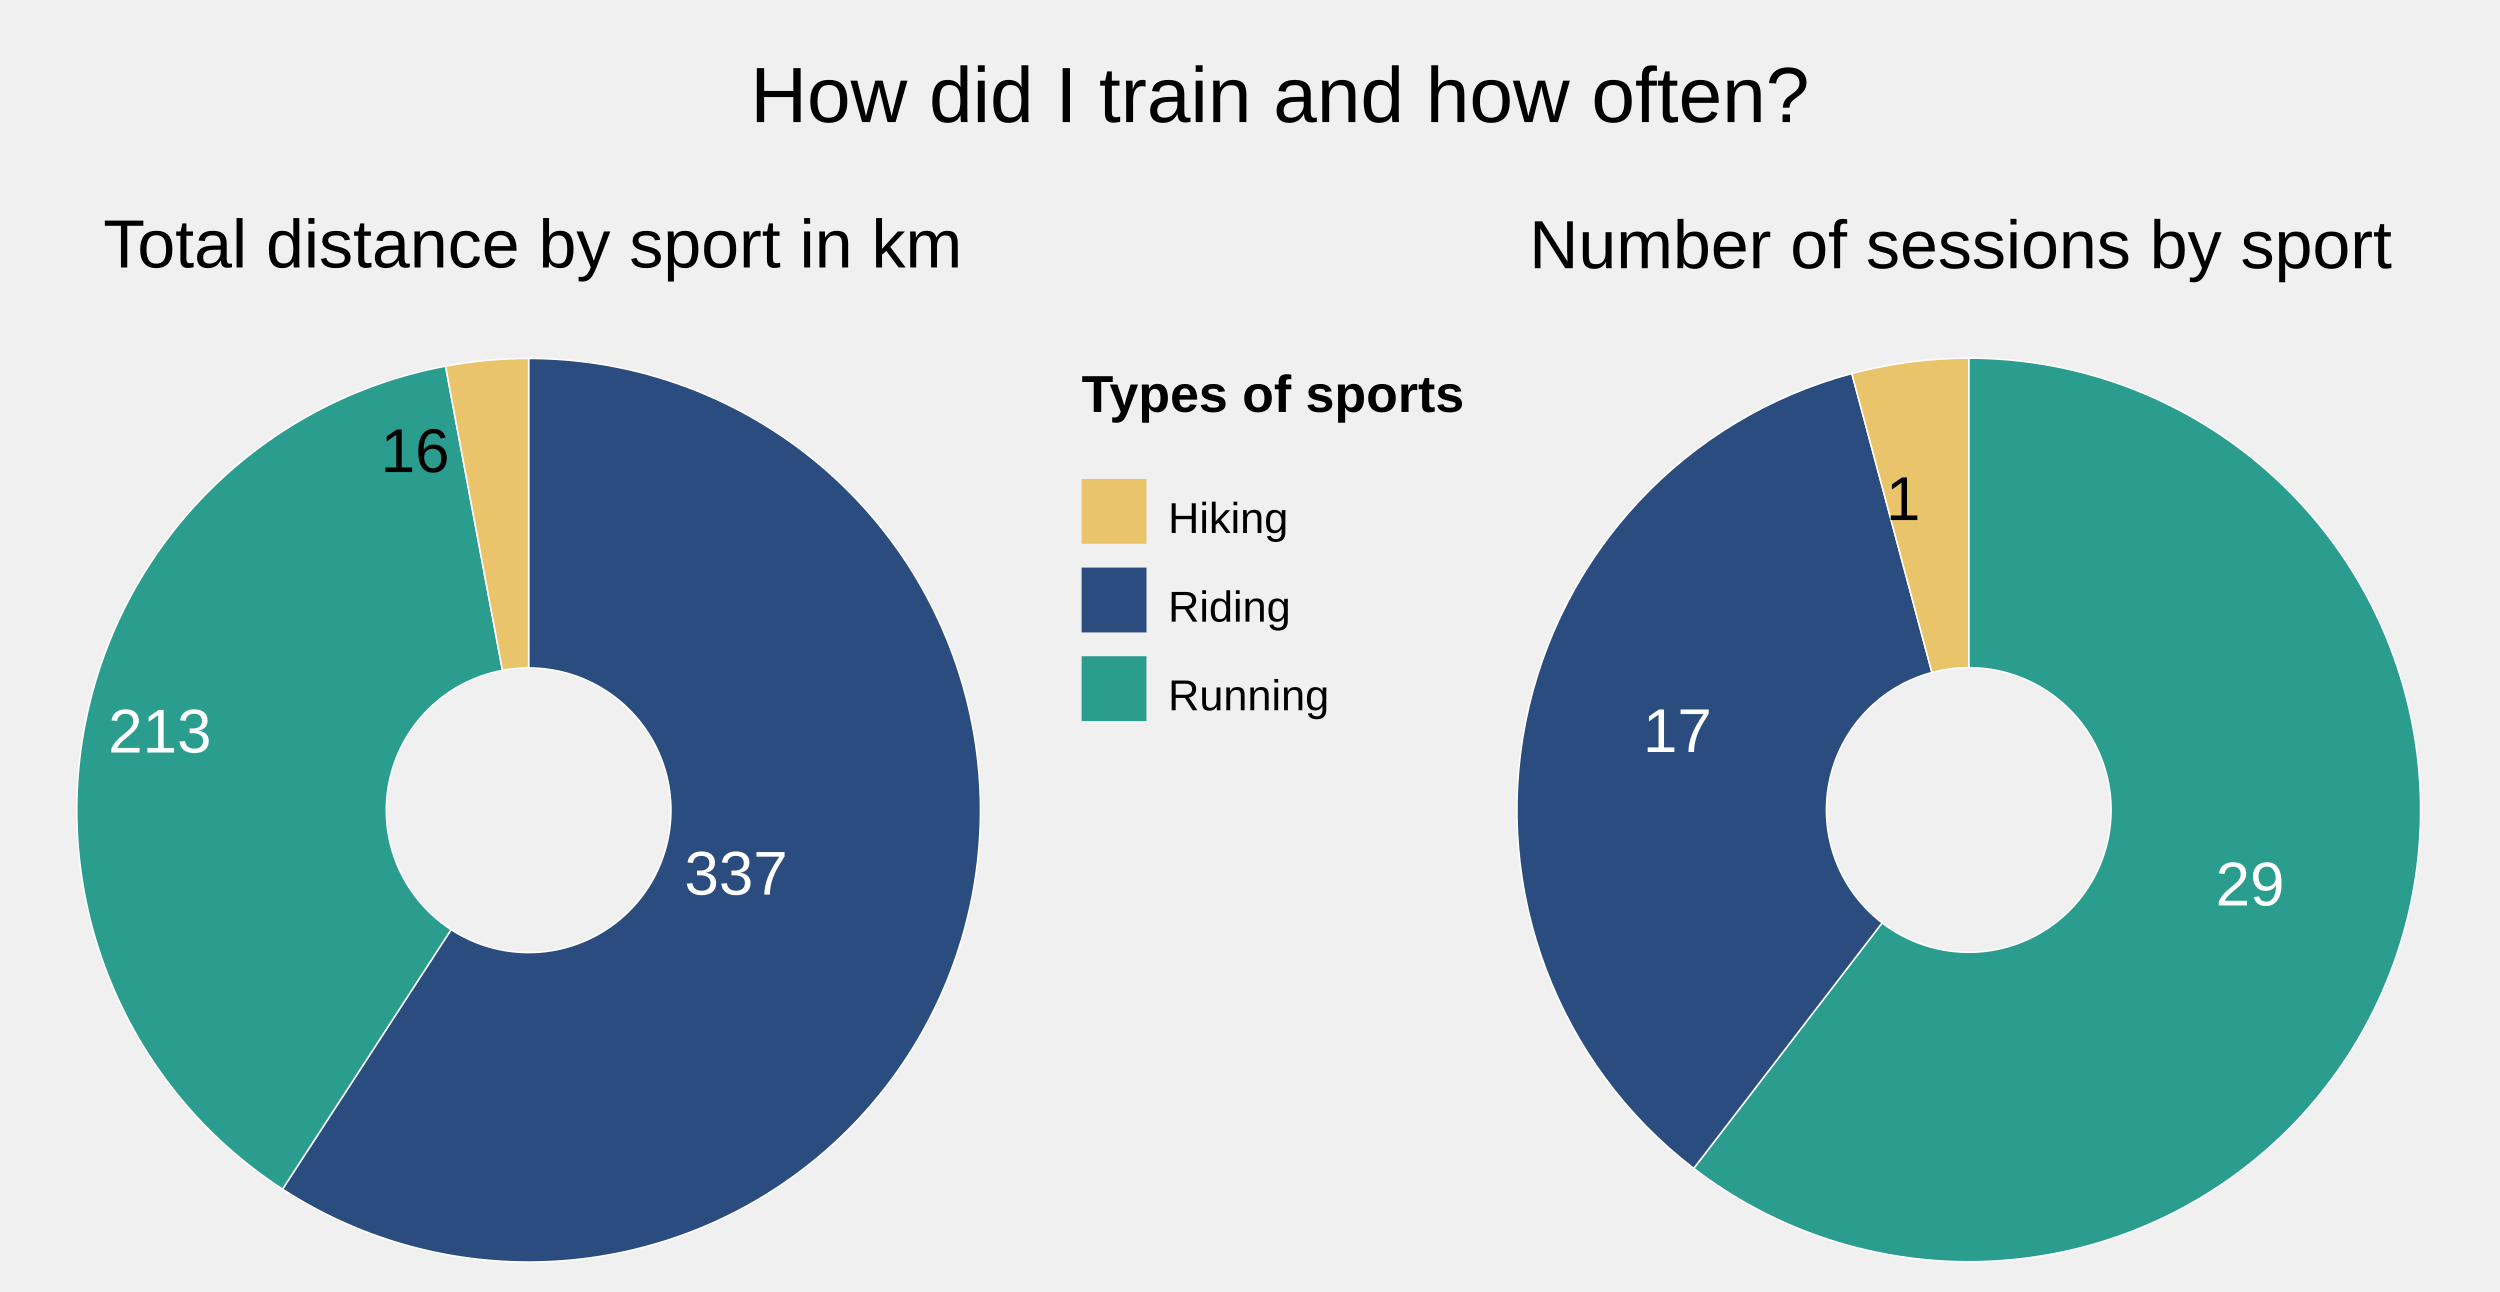
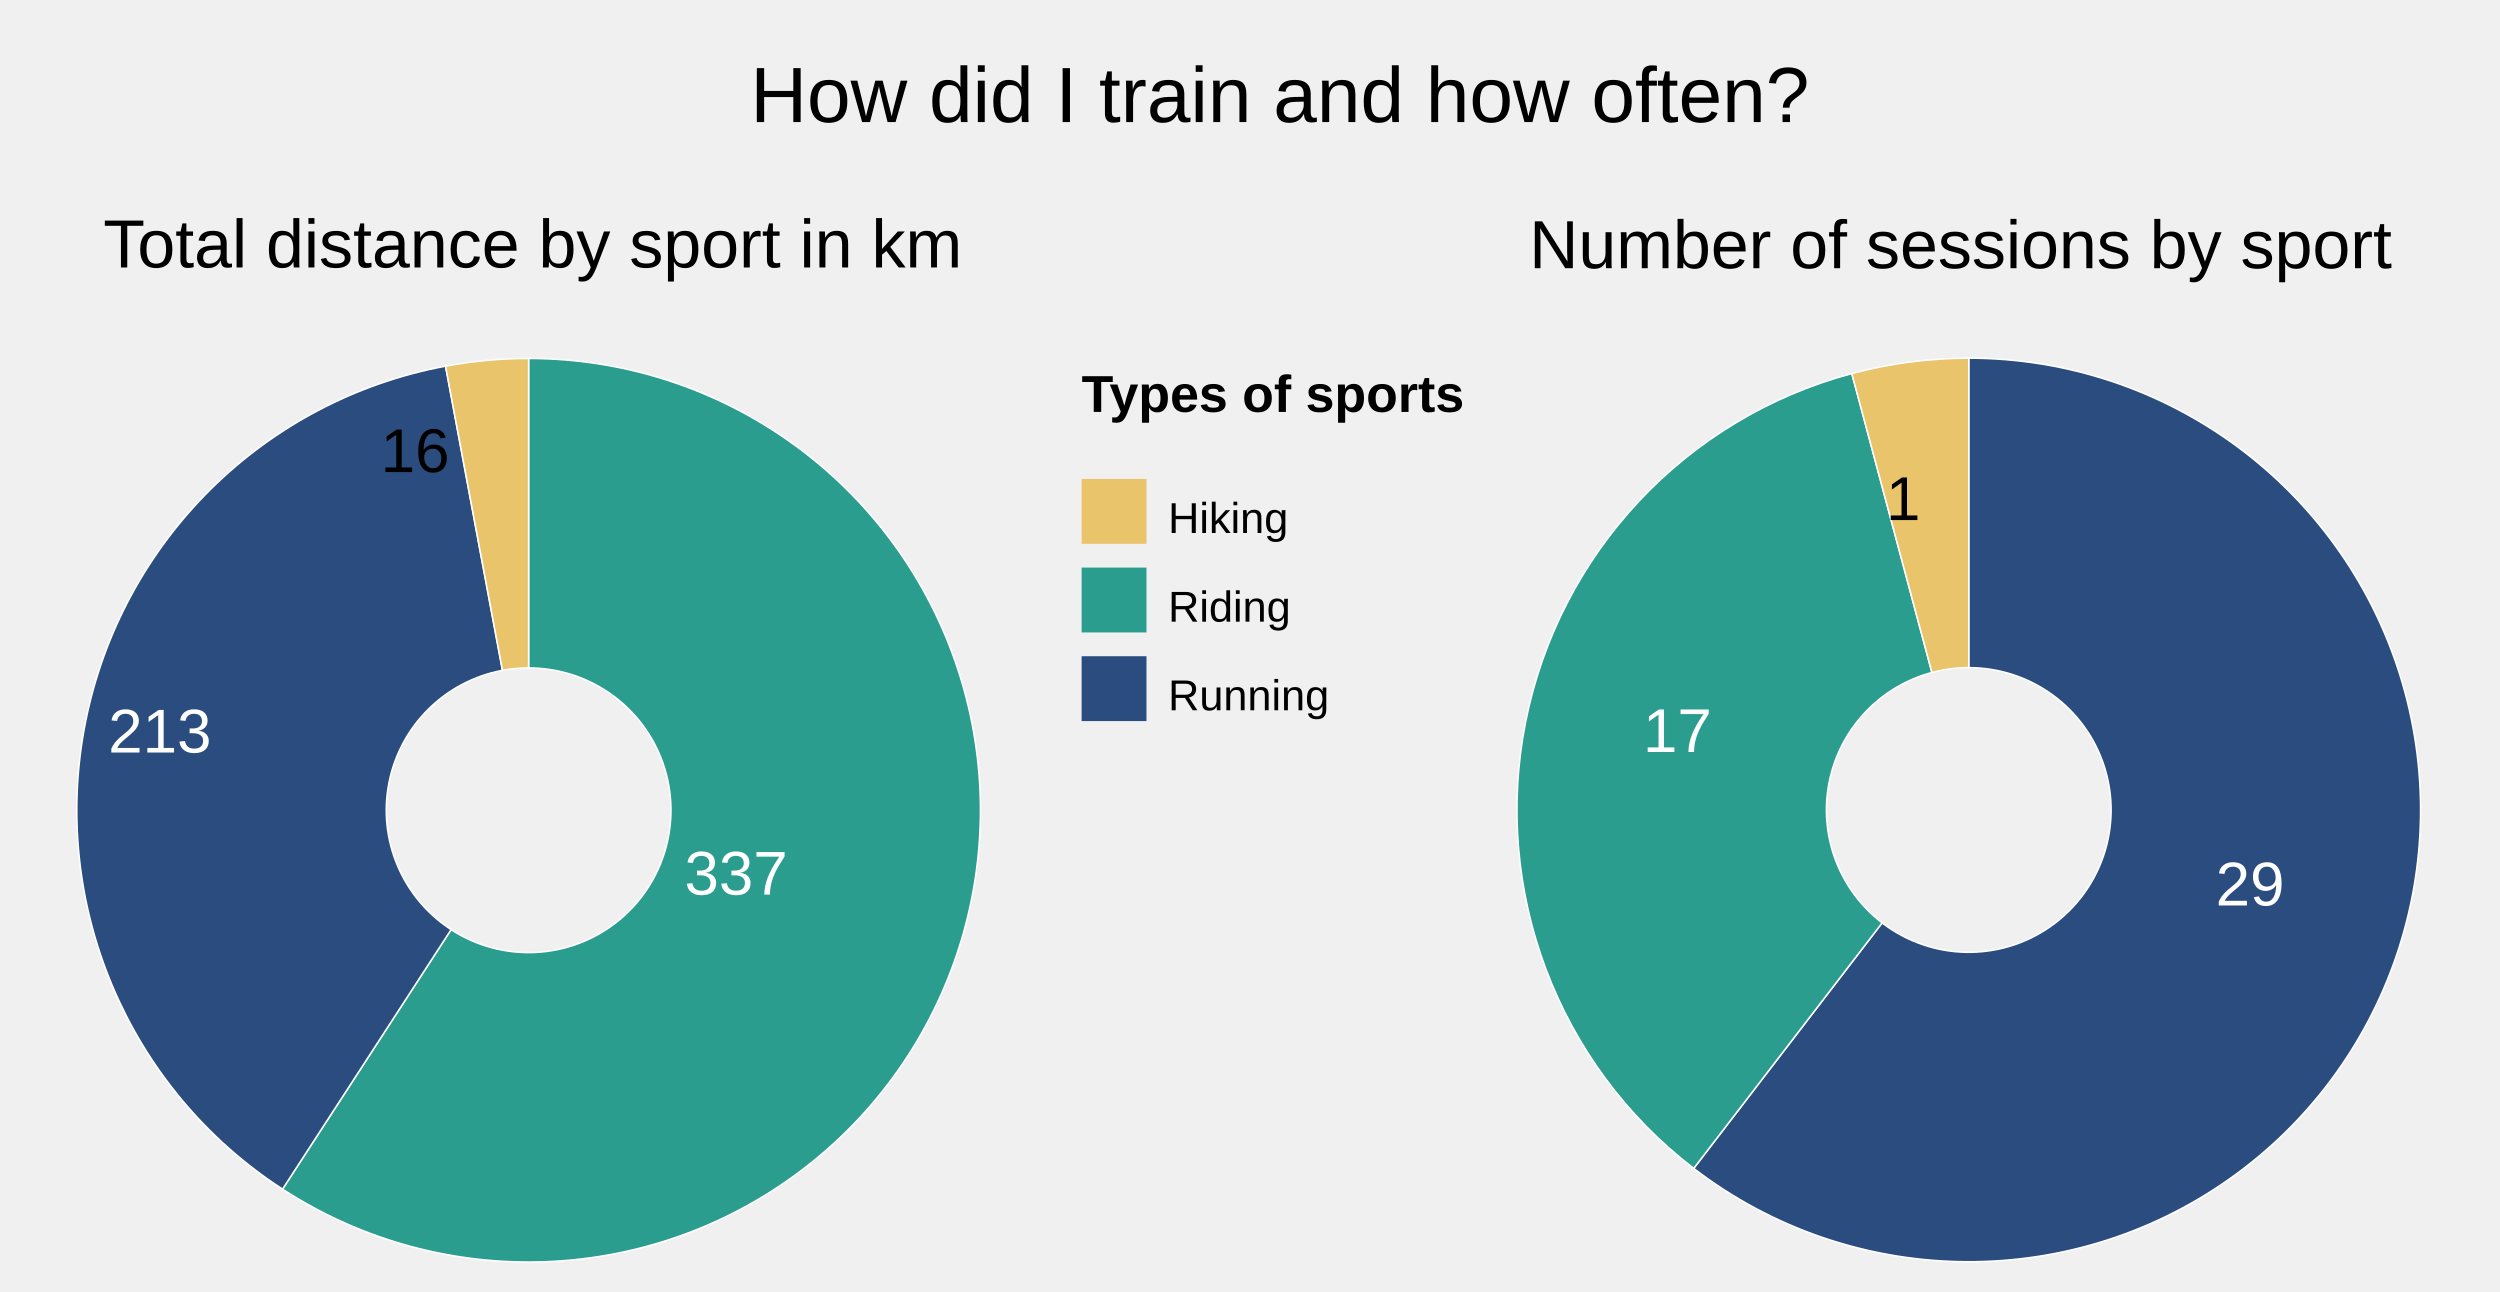
<svg xmlns="http://www.w3.org/2000/svg" width="1615.808" height="834.887" viewBox="0 0 1615.808 834.887" preserveAspectRatio="xMidYMid" version="1.1" id="svg9" xml:space="preserve">
  <defs id="defs9" />
  <g id="pie" transform="translate(341.6603,523.6827)">
-     <path fill="#2b4c7e" stroke="#ffffff" d="M 0,-292 A 292,292 0 1 1 -159.056,244.878 L -50.113,77.153 A 92,92 0 1 0 0,-92 Z" id="path1" />
-     <path fill="#2a9d8f" stroke="#ffffff" d="m -159.056,244.878 a 292,292 0 0 1 105.36,-531.899 l 36.778,196.589 A 92,92 0 0 0 -50.113,77.153 Z" id="path2" />
+     <path fill="#2b4c7e" stroke="#ffffff" d="M 0,-292 A 292,292 0 1 1 -159.056,244.878 L -50.113,77.153 A 92,92 0 1 0 0,-92 Z" id="path1" style="fill:#2a9d8f;fill-opacity:1" />
+     <path fill="#2a9d8f" stroke="#ffffff" d="m -159.056,244.878 a 292,292 0 0 1 105.36,-531.899 l 36.778,196.589 A 92,92 0 0 0 -50.113,77.153 Z" id="path2" style="fill:#2b4c7e;fill-opacity:1" />
    <path fill="#e9c46a" stroke="#ffffff" d="M -53.695,-287.021 A 292,292 0 0 1 0,-292 v 200 a 92,92 0 0 0 -16.918,1.569 z" id="path3" />
    <g id="labels-2">
      <g transform="translate(184.091,54.53889)" id="g3">
        <text text-anchor="middle" style="font-style:normal;font-variant:normal;font-weight:normal;font-stretch:normal;font-size:40px;font-family:Arial, sans-serif;-inkscape-font-specification:'Arial, sans-serif, Normal';font-variant-ligatures:normal;font-variant-caps:normal;font-variant-numeric:normal;font-variant-east-asian:normal;text-anchor:middle;fill:#ffffff;fill-opacity:1" id="text3-7">
          <tspan id="tspan21" x="0" y="0">337</tspan>
        </text>
      </g>
      <g transform="translate(-188.3406,-37.30719)" id="g4-79">
        <text text-anchor="middle" style="font-style:normal;font-variant:normal;font-weight:normal;font-stretch:normal;font-size:40px;font-family:Arial, sans-serif;-inkscape-font-specification:'Arial, sans-serif, Normal';font-variant-ligatures:normal;font-variant-caps:normal;font-variant-numeric:normal;font-variant-east-asian:normal;text-anchor:middle;fill:#ffffff;fill-opacity:1" id="text4-3">
          <tspan id="tspan20" x="0" y="0">213</tspan>
        </text>
      </g>
      <g transform="translate(-17.72899,-191.1797)" id="g5-19">
        <text text-anchor="middle" style="font-style:normal;font-variant:normal;font-weight:normal;font-stretch:normal;font-size:40px;font-family:Arial, sans-serif;-inkscape-font-specification:'Arial, sans-serif, Normal';font-variant-ligatures:normal;font-variant-caps:normal;font-variant-numeric:normal;font-variant-east-asian:normal;text-anchor:middle;fill:#000000" id="text5-86" x="-5.631" y="-27.389">
          <tspan id="tspan22" x="-5.631" y="-27.389">16</tspan>
        </text>
      </g>
    </g>
  </g>
  <g id="pie-2" transform="translate(1272.454,523.4953)">
-     <path fill="#2a9d8f" stroke="#ffffff" d="M 0,-292 A 292,292 0 1 1 -177.758,231.659 L -56.006,72.989 A 92,92 0 1 0 0,-92 Z" id="path1-2" />
-     <path fill="#2b4c7e" stroke="#ffffff" d="m -177.758,231.659 a 292,292 0 0 1 102.183,-513.71 l 51.764,193.185 A 92,92 0 0 0 -56.006,72.989 Z" id="path2-1" />
+     <path fill="#2a9d8f" stroke="#ffffff" d="M 0,-292 A 292,292 0 1 1 -177.758,231.659 L -56.006,72.989 A 92,92 0 1 0 0,-92 Z" id="path1-2" style="fill:#2b4c7e;fill-opacity:1" />
+     <path fill="#2b4c7e" stroke="#ffffff" d="m -177.758,231.659 a 292,292 0 0 1 102.183,-513.71 l 51.764,193.185 A 92,92 0 0 0 -56.006,72.989 Z" id="path2-1" style="fill:#2a9d8f;fill-opacity:1" />
    <path fill="#e9c46a" stroke="#ffffff" d="M -75.575,-282.05 A 292,292 0 0 1 0,-292 v 200 a 92,92 0 0 0 -23.811,3.135 z" id="path3-6" />
    <g id="labels">
      <g transform="translate(181.8106,61.71638)" id="g3-8">
        <text text-anchor="middle" style="font-style:normal;font-variant:normal;font-weight:normal;font-stretch:normal;font-size:40px;font-family:Arial, sans-serif;-inkscape-font-specification:'Arial, sans-serif, Normal';font-variant-ligatures:normal;font-variant-caps:normal;font-variant-numeric:normal;font-variant-east-asian:normal;text-anchor:middle;fill:#ffffff;fill-opacity:1" id="text3-5">29</text>
      </g>
      <g transform="translate(-188.3108,-37.45734)" id="g4-7">
        <text text-anchor="middle" style="font-style:normal;font-variant:normal;font-weight:normal;font-stretch:normal;font-size:40px;font-family:Arial, sans-serif;-inkscape-font-specification:'Arial, sans-serif, Normal';font-variant-ligatures:normal;font-variant-caps:normal;font-variant-numeric:normal;font-variant-east-asian:normal;text-anchor:middle;fill:#ffffff;fill-opacity:1" id="text4-6">17</text>
      </g>
      <g transform="translate(-25.06103,-190.3574)" id="g5-1" />
    </g>
  </g>
  <g id="legend" transform="matrix(3.856592,0,0,3.856592,712.5619,277.4074)">
    <g transform="translate(-3.495714,-0.5309821)" id="g9">
      <g class="legendColor" id="g8">
        <g class="legendCells" transform="matrix(0.7246395,0,0,0.7246395,0,8.866608)" id="g7">
          <g class="cell" id="g4">
            <rect class="swatch" height="15" width="15" style="fill:#e9c46a" id="rect3" x="0" y="0" />
            <text class="label" transform="translate(20,12.5)" font-family="Arial, sans-serif" font-size="10px" id="text3" style="font-style:normal;font-variant:normal;font-weight:normal;font-stretch:normal;font-size:10px;font-family:Arial, sans-serif;-inkscape-font-specification:'Arial, sans-serif, Normal';font-variant-ligatures:normal;font-variant-caps:normal;font-variant-numeric:normal;font-variant-east-asian:normal">
              <tspan id="tspan17" x="0" y="0">Hiking</tspan>
            </text>
          </g>
          <g class="cell" transform="translate(0,20.5)" id="g5">
-             <rect class="swatch" height="15" width="15" style="fill:#2b4c7e" id="rect4" x="0" y="0" />
+             <rect class="swatch" height="15" width="15" style="fill:#2a9d8f;fill-opacity:1" id="rect4" x="0" y="0" />
            <text class="label" transform="translate(20,12.5)" font-family="Arial, sans-serif" font-size="10px" id="text4" style="font-style:normal;font-variant:normal;font-weight:normal;font-stretch:normal;font-size:10px;font-family:Arial, sans-serif;-inkscape-font-specification:'Arial, sans-serif, Normal';font-variant-ligatures:normal;font-variant-caps:normal;font-variant-numeric:normal;font-variant-east-asian:normal">
              <tspan id="tspan16" x="0" y="0">Riding</tspan>
            </text>
          </g>
          <g class="cell" transform="translate(0,41)" id="g6">
-             <rect class="swatch" height="15" width="15" style="fill:#2a9d8f" id="rect5" x="0" y="0" />
+             <rect class="swatch" height="15" width="15" style="fill:#2b4c7e;fill-opacity:1" id="rect5" x="0" y="0" />
            <text class="label" transform="translate(20,12.5)" font-family="Arial, sans-serif" font-size="10px" id="text5" style="font-style:normal;font-variant:normal;font-weight:normal;font-stretch:normal;font-size:10px;font-family:Arial, sans-serif;-inkscape-font-specification:'Arial, sans-serif, Normal';font-variant-ligatures:normal;font-variant-caps:normal;font-variant-numeric:normal;font-variant-east-asian:normal">
              <tspan id="tspan18" x="0" y="0">Running</tspan>
            </text>
          </g>
        </g>
        <text class="legendTitle" font-family="Arial, sans-serif" font-size="8.696px" font-weight="bold" id="text7" y="-2.365" style="font-style:normal;font-variant:normal;font-weight:bold;font-stretch:normal;font-size:8.696px;font-family:Arial, sans-serif;-inkscape-font-specification:'Arial, sans-serif, Bold';font-variant-ligatures:normal;font-variant-caps:normal;font-variant-numeric:normal;font-variant-east-asian:normal;stroke-width:0.725;stroke-dasharray:none">
          <tspan id="tspan19" x="0" y="-2.365">Types of sports</tspan>
        </text>
      </g>
    </g>
  </g>
  <text text-anchor="middle" style="font-style:normal;font-variant:normal;font-weight:normal;font-stretch:normal;font-size:40px;font-family:Arial, sans-serif;-inkscape-font-specification:'Arial, sans-serif, Normal';font-variant-ligatures:normal;font-variant-caps:normal;font-variant-numeric:normal;font-variant-east-asian:normal;text-anchor:middle;fill:#000000" id="text5-86-9" x="1246.737" y="336.122">
    <tspan id="tspan1" x="1246.737" y="336.122">1</tspan>
  </text>
  <text class="legendTitle" font-family="Arial, sans-serif" font-size="8.696px" font-weight="bold" id="text7-5-2" y="173.33" style="font-style:normal;font-variant:normal;font-weight:normal;font-stretch:normal;font-size:44px;font-family:Arial, sans-serif;-inkscape-font-specification:'Arial, sans-serif, Normal';font-variant-ligatures:normal;font-variant-caps:normal;font-variant-numeric:normal;font-variant-east-asian:normal;stroke-width:2.795;stroke-dasharray:none" x="988.376">
    <tspan id="tspan14" x="988.376" y="173.33">Number of sessions by sport</tspan>
  </text>
  <text class="legendTitle" font-family="Arial, sans-serif" font-size="8.696px" font-weight="bold" id="text7-5-2-1" y="172.849" style="font-style:normal;font-variant:normal;font-weight:normal;font-stretch:normal;font-size:44px;font-family:Arial, sans-serif;-inkscape-font-specification:'Arial, sans-serif, Normal';font-variant-ligatures:normal;font-variant-caps:normal;font-variant-numeric:normal;font-variant-east-asian:normal;stroke-width:2.795;stroke-dasharray:none" x="66.772">
    <tspan id="tspan23" x="66.772" y="172.849">Total distance by sport in km</tspan>
  </text>
  <text class="legendTitle" font-family="Arial, sans-serif" font-size="8.696px" font-weight="bold" id="text7-5-2-1-9" y="78.902" style="font-style:normal;font-variant:normal;font-weight:normal;font-stretch:normal;font-size:44px;font-family:Arial, sans-serif;-inkscape-font-specification:'Arial, sans-serif, Normal';font-variant-ligatures:normal;font-variant-caps:normal;font-variant-numeric:normal;font-variant-east-asian:normal;stroke-width:2.795;stroke-dasharray:none" x="485.003">
    <tspan id="tspan23-4" x="485.003" y="78.902" style="font-style:normal;font-variant:normal;font-weight:normal;font-stretch:normal;font-size:50.667px;font-family:Arial, sans-serif;-inkscape-font-specification:'Arial, sans-serif, Normal';font-variant-ligatures:normal;font-variant-caps:normal;font-variant-numeric:normal;font-variant-east-asian:normal">How did I train and how often?</tspan>
  </text>
</svg>
